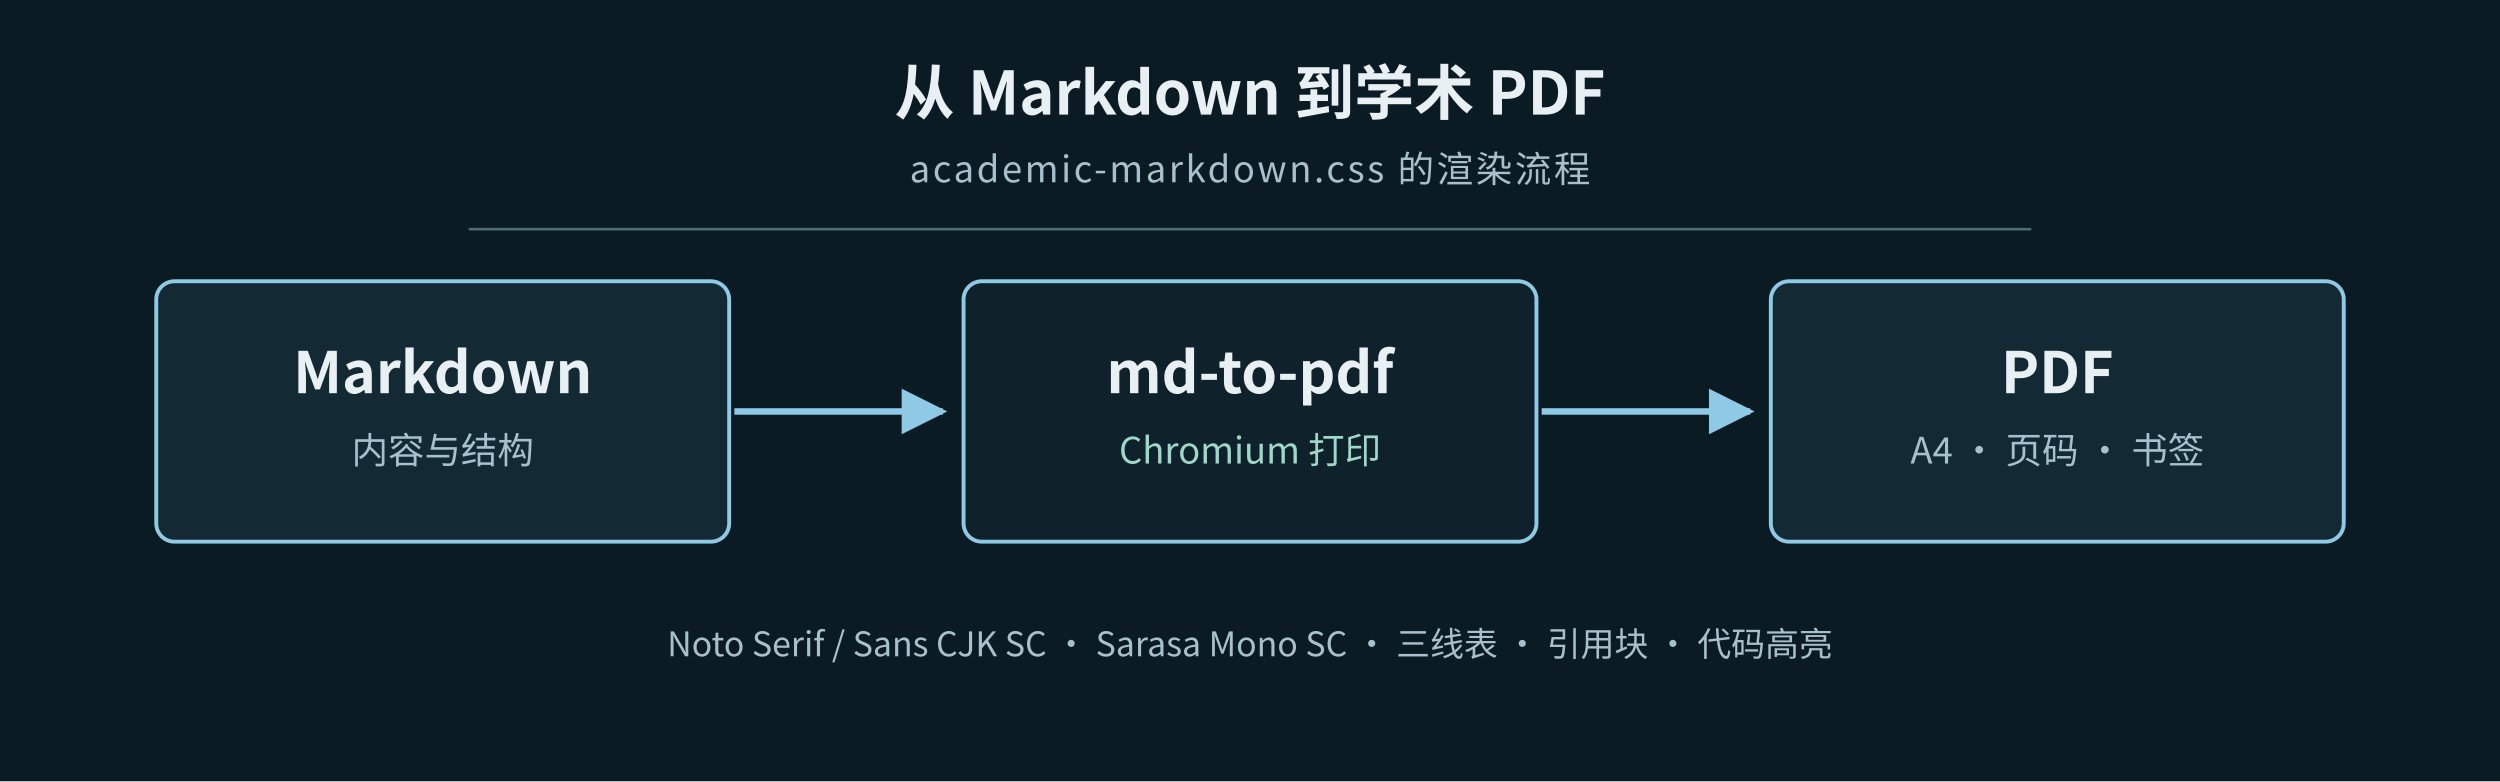
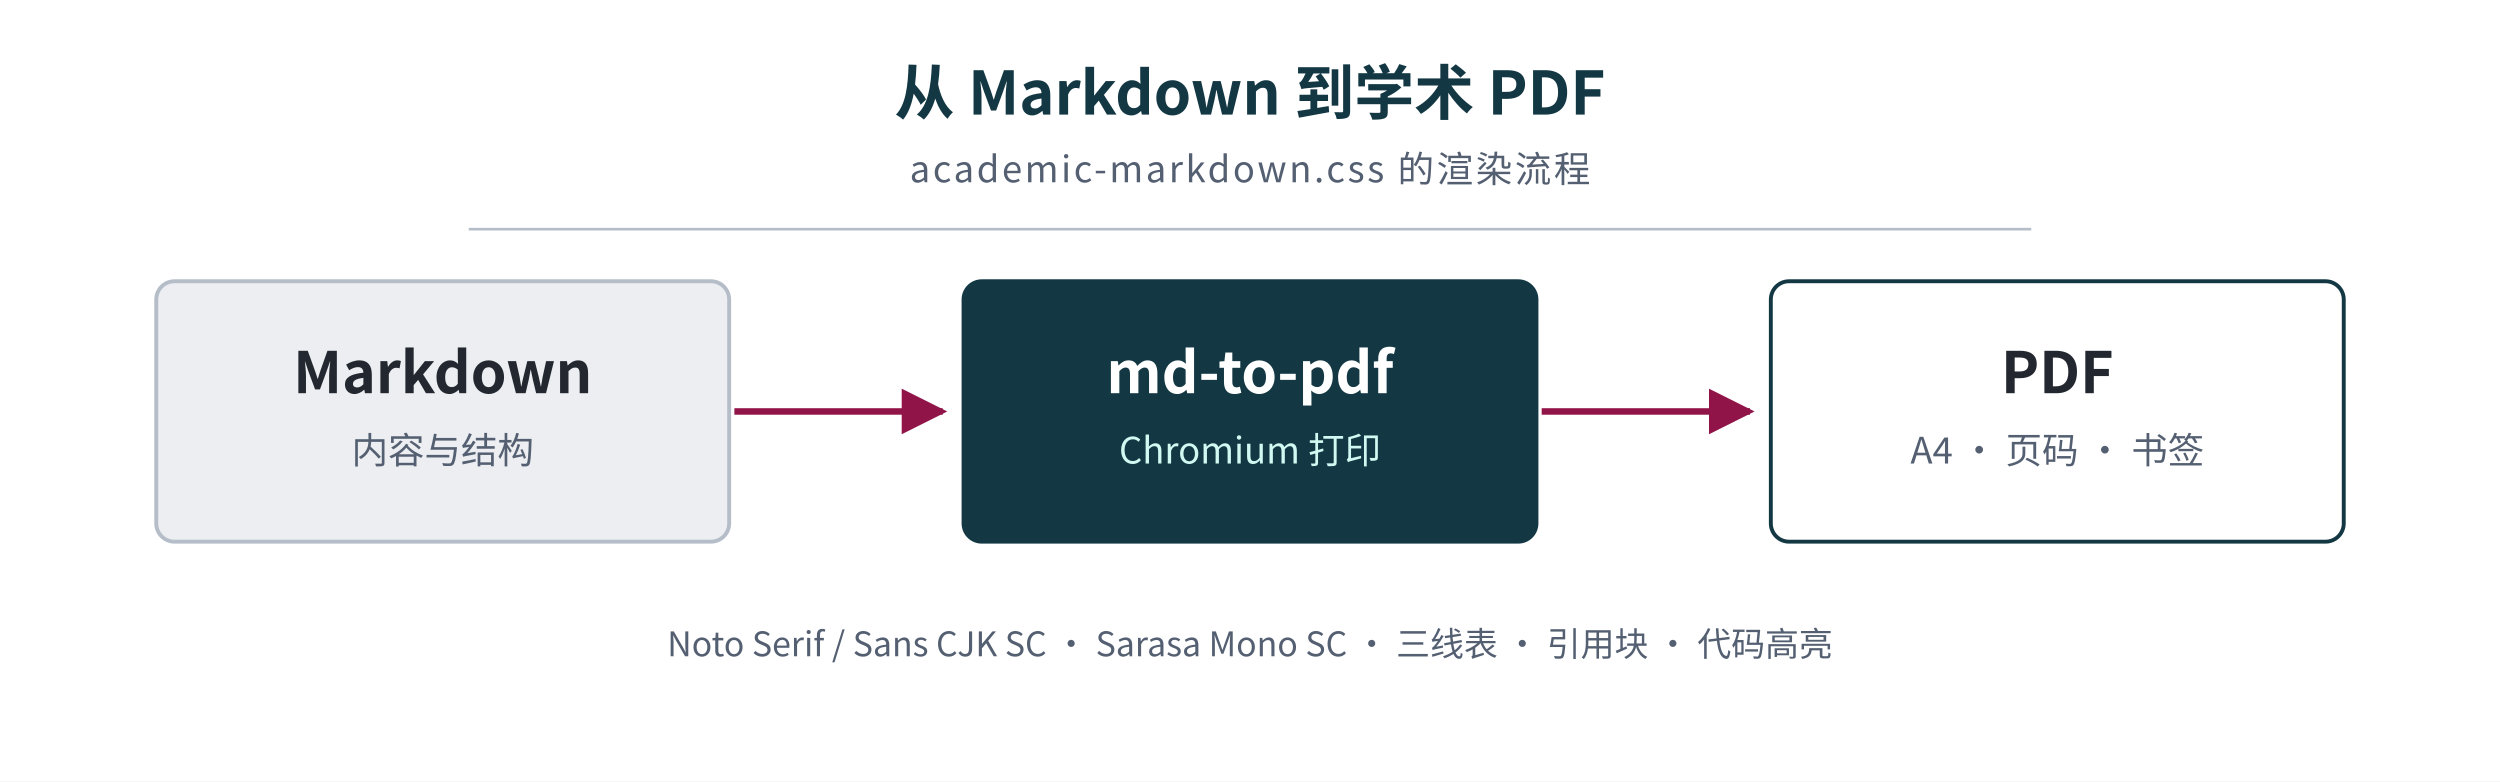
<svg xmlns="http://www.w3.org/2000/svg" viewBox="0 0 960 300" width="960" height="300" role="img" aria-labelledby="figure-title figure-desc">
  <defs>
    <marker id="arrow" viewBox="0 0 10 10" refX="9" refY="5" markerWidth="7" markerHeight="7" orient="auto-start-reverse">
-       <path d="M 0 0 L 10 5 L 0 10 Z" fill="#8ecae6" />
+       <path d="M 0 0 L 10 5 L 0 10 Z" fill="#911449" />
    </marker>
  </defs>
-   <rect width="960" height="300" fill="#0b1b23" />
-   <text x="480" y="44" text-anchor="middle" font-family="'Noto Sans CJK SC', sans-serif" font-size="23" font-weight="700" fill="#e8f0f4">从 Markdown 到学术 PDF</text>
-   <text x="480" y="70" text-anchor="middle" font-family="'Noto Sans CJK SC', sans-serif" font-size="14" letter-spacing="1" fill="#a8c0cc">academic-markdown.css 的渲染流程</text>
-   <line x1="180" y1="88" x2="780" y2="88" stroke="#4f6b78" stroke-width="1" />
-   <rect x="60" y="108" width="220" height="100" rx="7" fill="#132a34" stroke="#8ecae6" stroke-width="1.5" />
-   <text x="170" y="151" text-anchor="middle" font-family="'Noto Sans CJK SC', sans-serif" font-size="22" font-weight="600" fill="#e8f0f4">Markdown</text>
-   <text x="170" y="178" text-anchor="middle" font-family="'Noto Sans CJK SC', sans-serif" font-size="14" fill="#a8c0cc">内容与结构</text>
-   <rect x="370" y="108" width="220" height="100" rx="7" fill="#0f222b" stroke="#8ecae6" stroke-width="1.5" />
-   <text x="480" y="151" text-anchor="middle" font-family="'Noto Sans CJK SC', sans-serif" font-size="22" font-weight="600" fill="#e8f0f4">md-to-pdf</text>
-   <text x="480" y="178" text-anchor="middle" font-family="'Noto Sans CJK SC', sans-serif" font-size="14" fill="#9ed8c8">Chromium 打印</text>
-   <rect x="680" y="108" width="220" height="100" rx="7" fill="#132a34" stroke="#8ecae6" stroke-width="1.5" />
-   <text x="790" y="151" text-anchor="middle" font-family="'Noto Sans CJK SC', sans-serif" font-size="22" font-weight="600" fill="#e8f0f4">PDF</text>
-   <text x="790" y="178" text-anchor="middle" font-family="'Noto Sans CJK SC', sans-serif" font-size="14" fill="#a8c0cc">A4 · 页码 · 书签</text>
-   <line x1="282" y1="158" x2="362" y2="158" stroke="#8ecae6" stroke-width="2.5" marker-end="url(#arrow)" />
-   <line x1="592" y1="158" x2="672" y2="158" stroke="#8ecae6" stroke-width="2.5" marker-end="url(#arrow)" />
-   <text x="480" y="252" text-anchor="middle" font-family="'Noto Sans CJK SC', sans-serif" font-size="13" fill="#a8c0cc">Noto Serif / Sans CJK SC · Sarasa Mono SC · 三线表 · 引用块 · 代码高亮</text>
+   <rect width="960" height="300" fill="#ffffff" />
+   <text x="480" y="44" text-anchor="middle" font-family="'Noto Sans CJK SC', sans-serif" font-size="23" font-weight="700" fill="#133844">从 Markdown 到学术 PDF</text>
+   <text x="480" y="70" text-anchor="middle" font-family="'Noto Sans CJK SC', sans-serif" font-size="14" letter-spacing="1" fill="#546072">academic-markdown.css 的渲染流程</text>
+   <line x1="180" y1="88" x2="780" y2="88" stroke="#b5bdc8" stroke-width="1" />
+   <rect x="60" y="108" width="220" height="100" rx="7" fill="#eceef1" stroke="#b5bdc8" stroke-width="1.5" />
+   <text x="170" y="151" text-anchor="middle" font-family="'Noto Sans CJK SC', sans-serif" font-size="22" font-weight="600" fill="#232830">Markdown</text>
+   <text x="170" y="178" text-anchor="middle" font-family="'Noto Sans CJK SC', sans-serif" font-size="14" fill="#546072">内容与结构</text>
+   <rect x="370" y="108" width="220" height="100" rx="7" fill="#133844" stroke="#133844" stroke-width="1.5" />
+   <text x="480" y="151" text-anchor="middle" font-family="'Noto Sans CJK SC', sans-serif" font-size="22" font-weight="600" fill="#ffffff">md-to-pdf</text>
+   <text x="480" y="178" text-anchor="middle" font-family="'Noto Sans CJK SC', sans-serif" font-size="14" fill="#d1f9f1">Chromium 打印</text>
+   <rect x="680" y="108" width="220" height="100" rx="7" fill="#ffffff" stroke="#133844" stroke-width="1.5" />
+   <text x="790" y="151" text-anchor="middle" font-family="'Noto Sans CJK SC', sans-serif" font-size="22" font-weight="600" fill="#232830">PDF</text>
+   <text x="790" y="178" text-anchor="middle" font-family="'Noto Sans CJK SC', sans-serif" font-size="14" fill="#546072">A4 · 页码 · 书签</text>
+   <line x1="282" y1="158" x2="362" y2="158" stroke="#911449" stroke-width="2.5" marker-end="url(#arrow)" />
+   <line x1="592" y1="158" x2="672" y2="158" stroke="#911449" stroke-width="2.5" marker-end="url(#arrow)" />
+   <text x="480" y="252" text-anchor="middle" font-family="'Noto Sans CJK SC', sans-serif" font-size="13" fill="#546072">Noto Serif / Sans CJK SC · Sarasa Mono SC · 三线表 · 引用块 · 代码高亮</text>
</svg>
